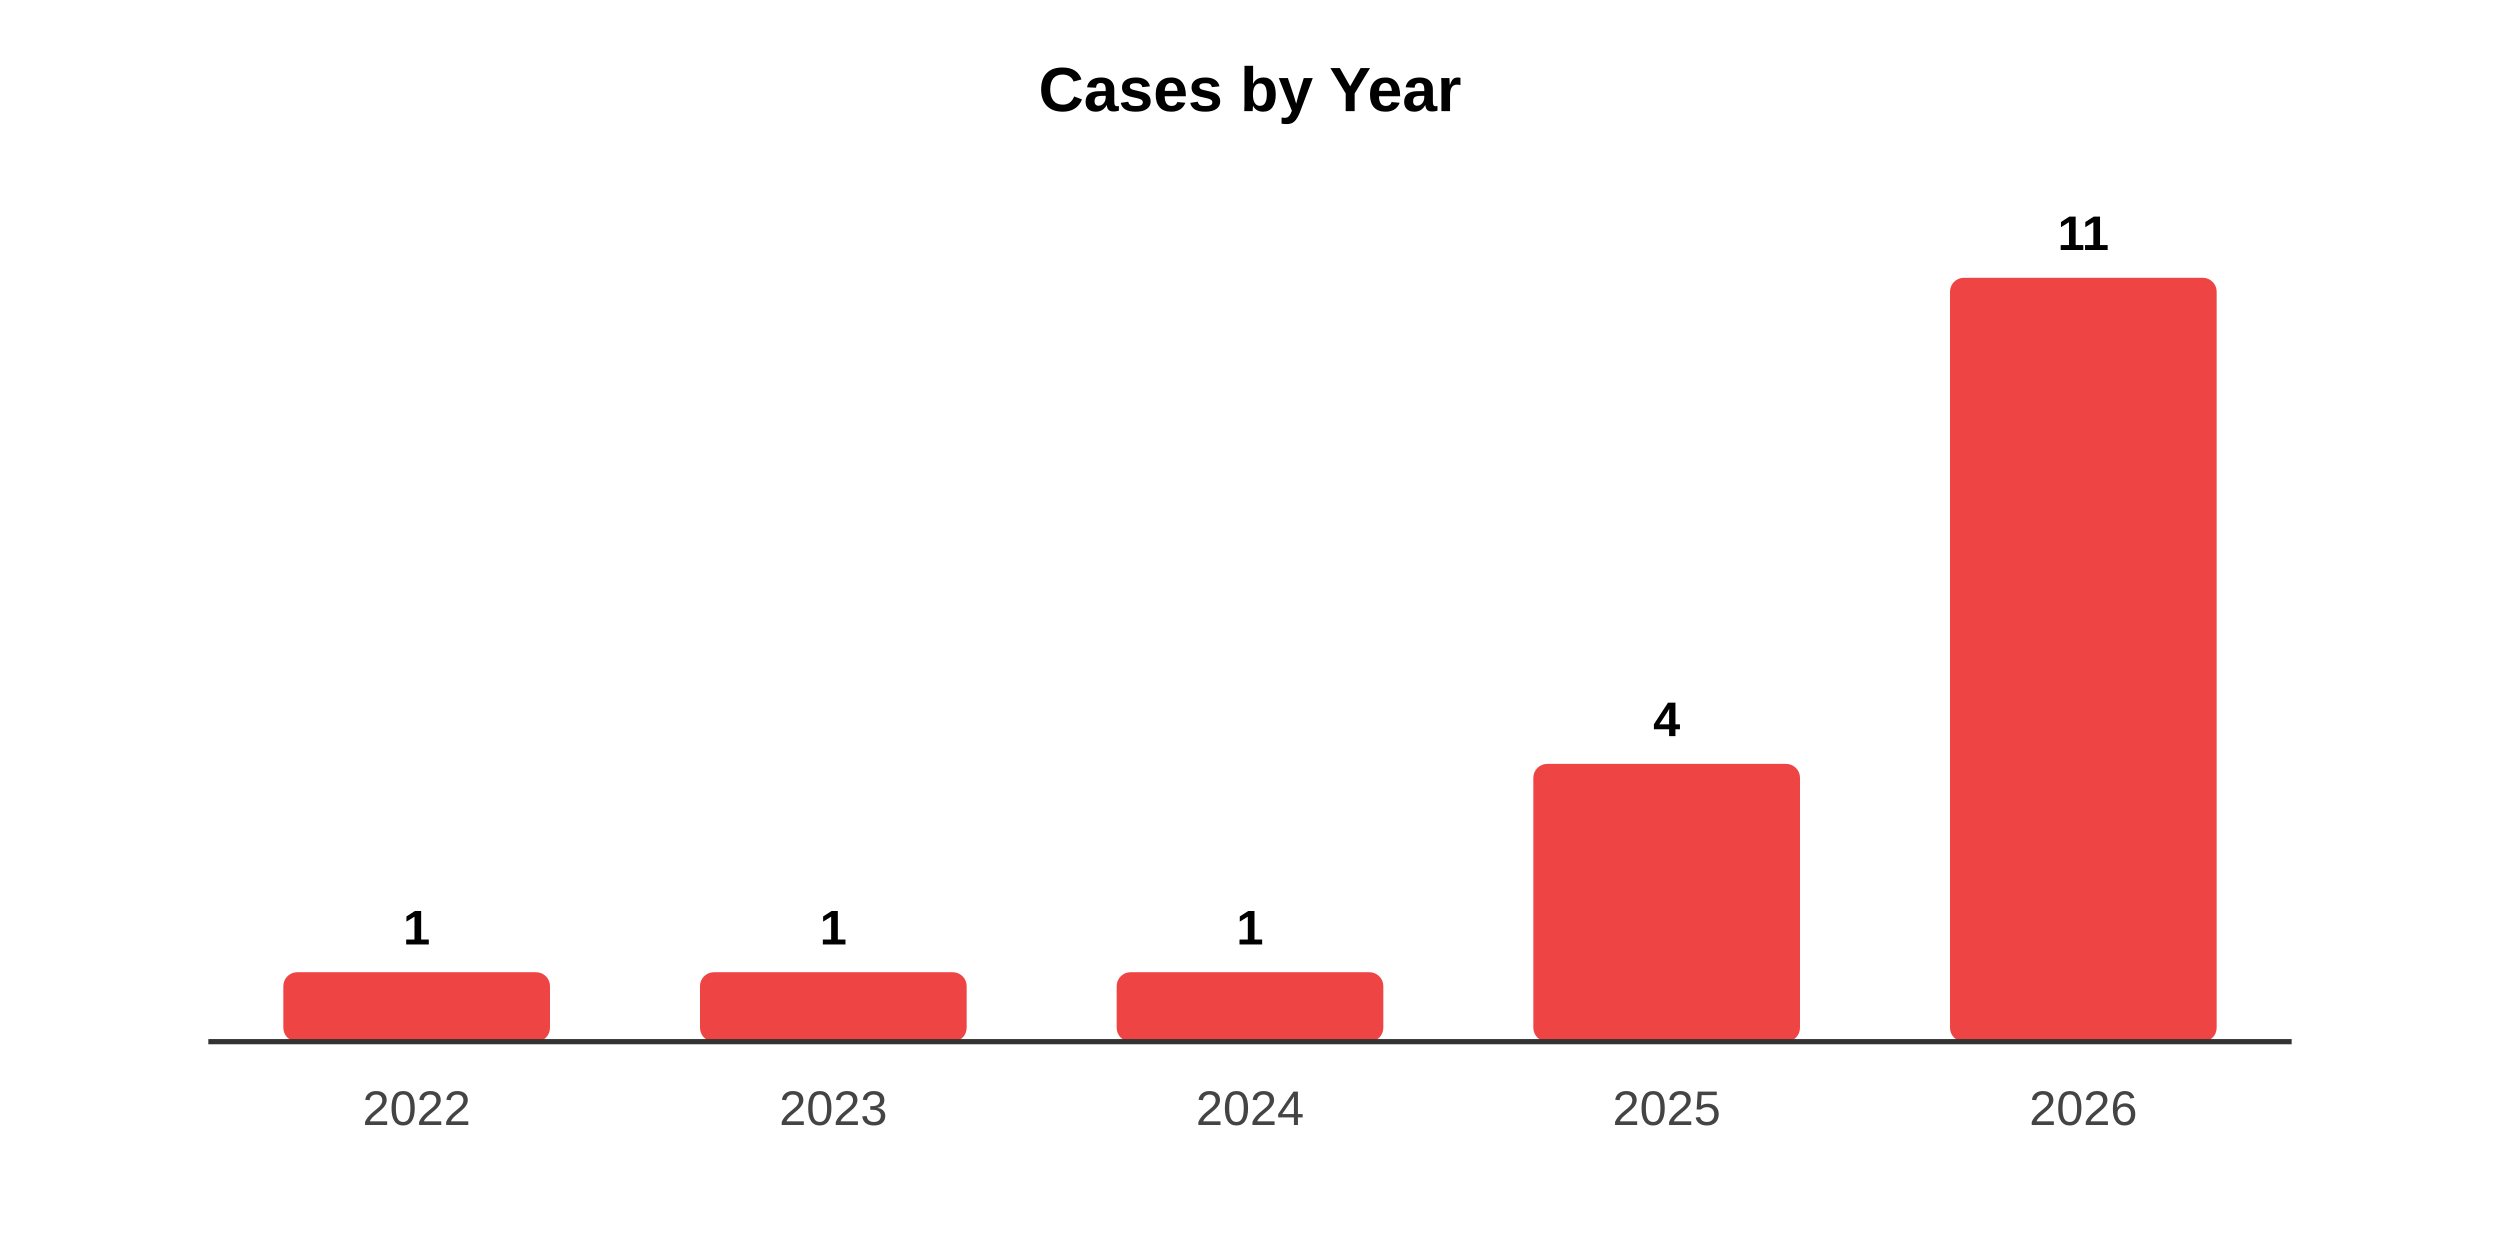
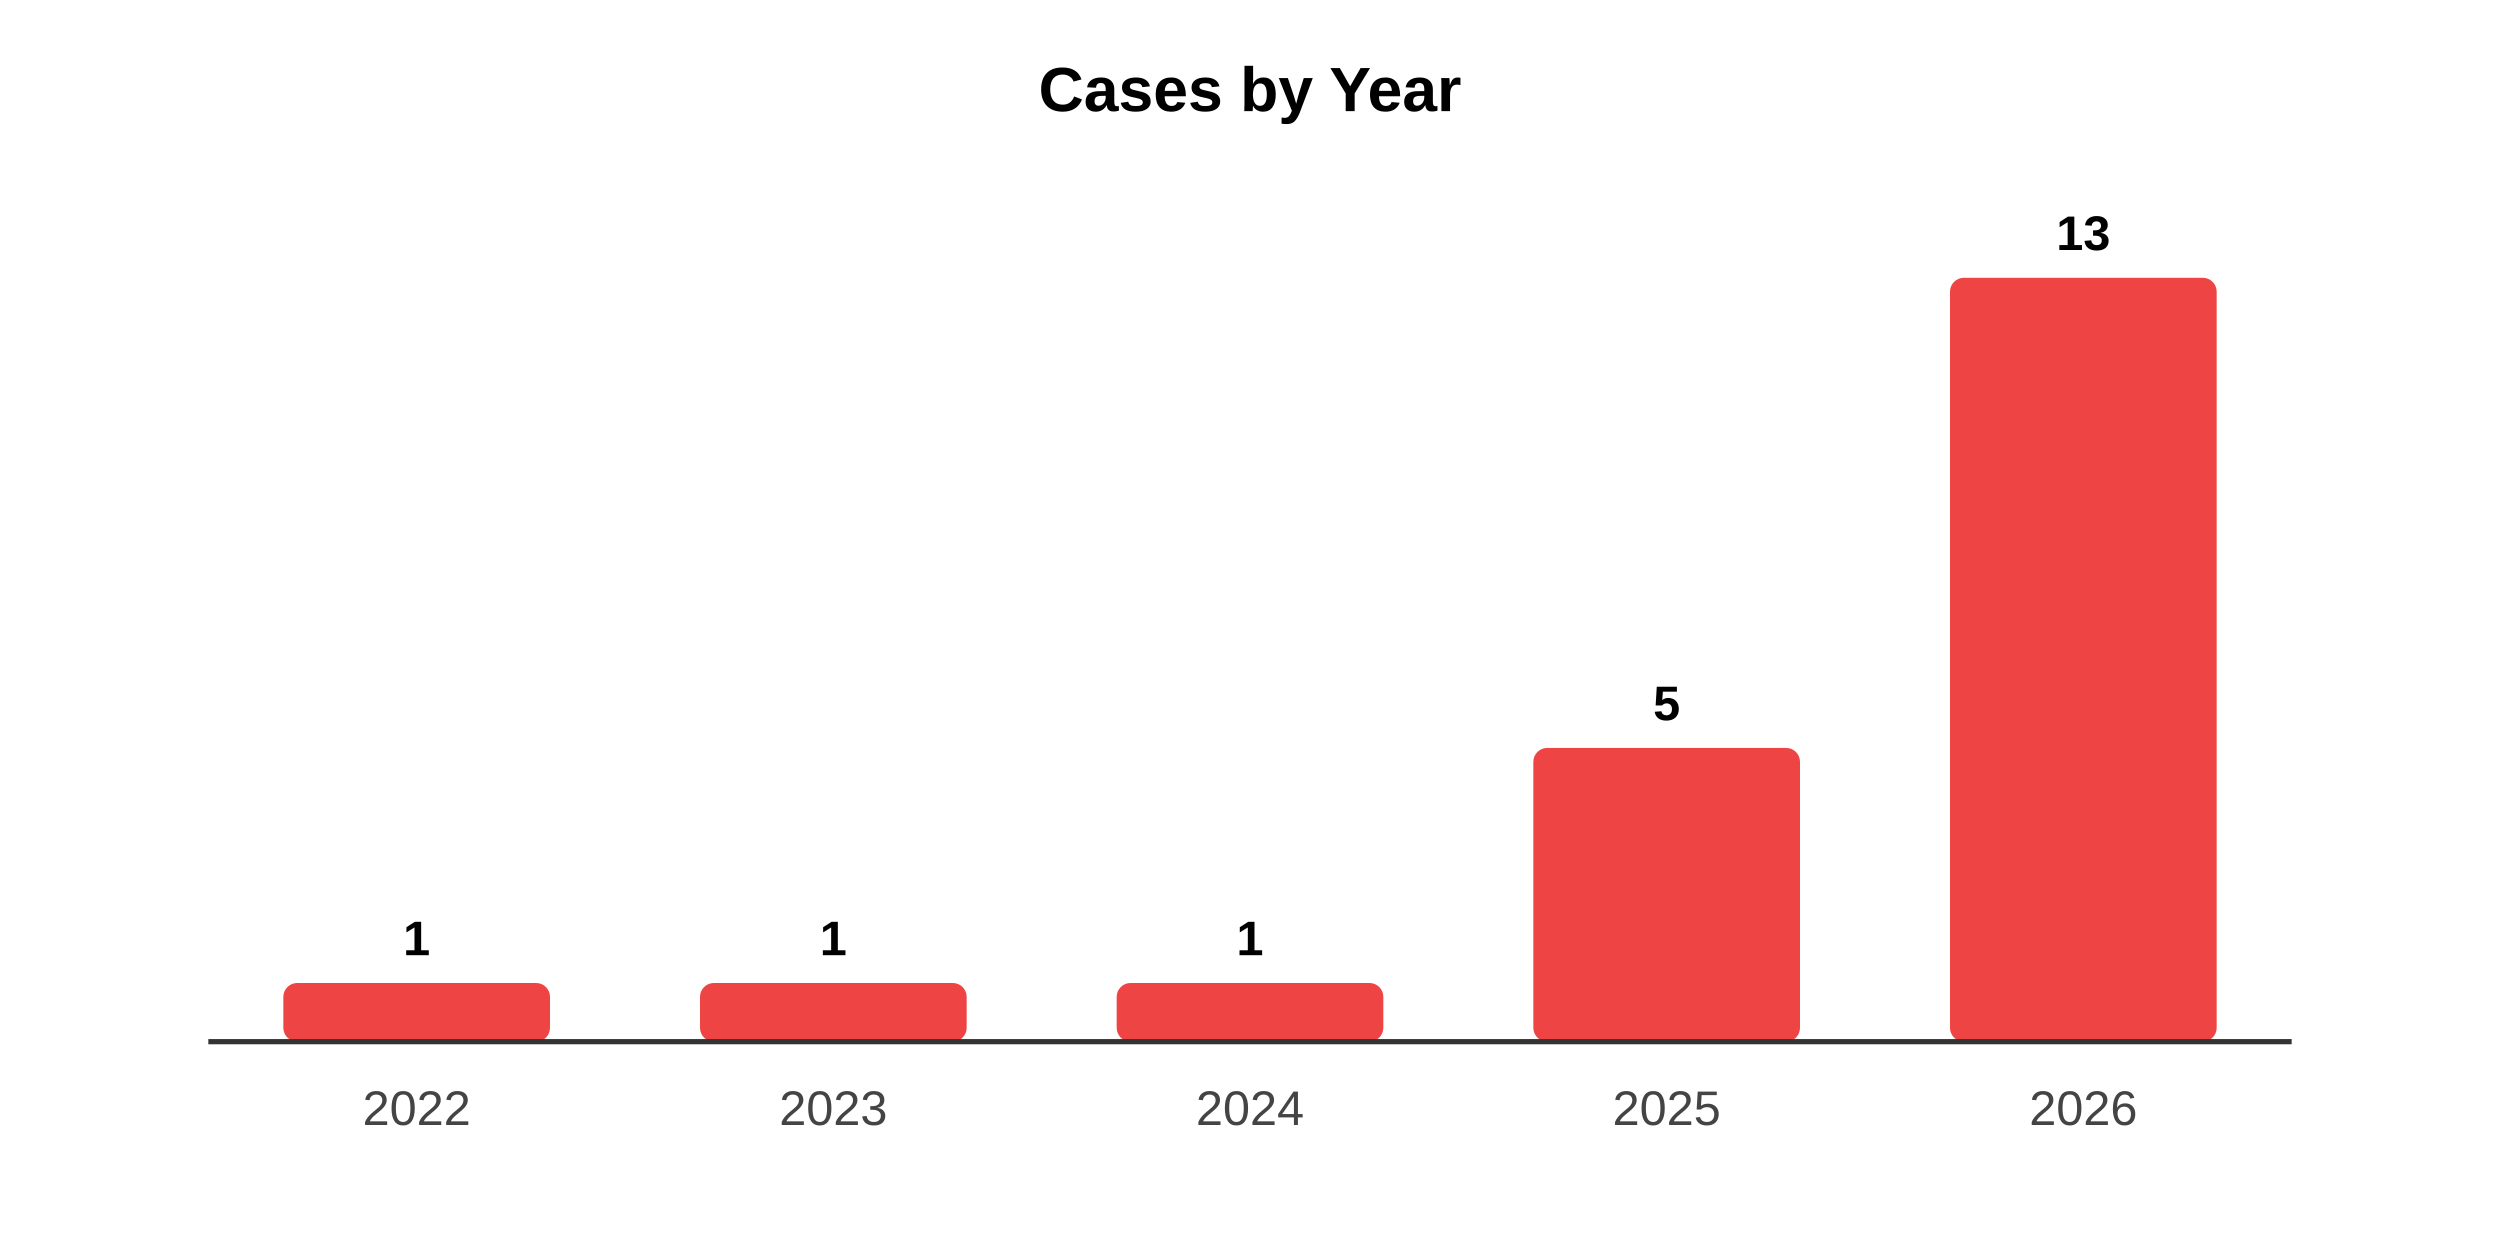
<svg xmlns="http://www.w3.org/2000/svg" width="720" height="360" viewBox="0 0 720 360" preserveAspectRatio="xMidYMid meet" font-family="Arial, Helvetica, sans-serif">
  <text x="360.0" y="32" text-anchor="middle" font-size="18" font-weight="700">Cases by Year</text>
-   <rect x="81.6" y="280.0" width="76.8" height="20.0" rx="4" fill="#ef4444" />
-   <text x="120.0" y="272.0" text-anchor="middle" font-size="14" font-weight="700">1</text>
+   <rect x="81.6" y="283.1" width="76.8" height="16.9" rx="4" fill="#ef4444" />
+   <text x="120.0" y="275.1" text-anchor="middle" font-size="14" font-weight="700">1</text>
  <text x="120.0" y="324" text-anchor="middle" font-size="14" fill="#444">2022</text>
-   <rect x="201.6" y="280.0" width="76.8" height="20.0" rx="4" fill="#ef4444" />
-   <text x="240.0" y="272.0" text-anchor="middle" font-size="14" font-weight="700">1</text>
+   <rect x="201.6" y="283.1" width="76.8" height="16.9" rx="4" fill="#ef4444" />
+   <text x="240.0" y="275.1" text-anchor="middle" font-size="14" font-weight="700">1</text>
  <text x="240.0" y="324" text-anchor="middle" font-size="14" fill="#444">2023</text>
-   <rect x="321.6" y="280.0" width="76.8" height="20.0" rx="4" fill="#ef4444" />
-   <text x="360.0" y="272.0" text-anchor="middle" font-size="14" font-weight="700">1</text>
+   <rect x="321.6" y="283.1" width="76.8" height="16.9" rx="4" fill="#ef4444" />
+   <text x="360.0" y="275.1" text-anchor="middle" font-size="14" font-weight="700">1</text>
  <text x="360.0" y="324" text-anchor="middle" font-size="14" fill="#444">2024</text>
-   <rect x="441.6" y="220.0" width="76.8" height="80.0" rx="4" fill="#ef4444" />
-   <text x="480.0" y="212.0" text-anchor="middle" font-size="14" font-weight="700">4</text>
+   <rect x="441.6" y="215.4" width="76.8" height="84.6" rx="4" fill="#ef4444" />
+   <text x="480.0" y="207.4" text-anchor="middle" font-size="14" font-weight="700">5</text>
  <text x="480.0" y="324" text-anchor="middle" font-size="14" fill="#444">2025</text>
  <rect x="561.6" y="80.0" width="76.8" height="220.0" rx="4" fill="#ef4444" />
-   <text x="600.0" y="72.0" text-anchor="middle" font-size="14" font-weight="700">11</text>
+   <text x="600.0" y="72.0" text-anchor="middle" font-size="14" font-weight="700">13</text>
  <text x="600.0" y="324" text-anchor="middle" font-size="14" fill="#444">2026</text>
  <line x1="60" y1="300" x2="660" y2="300" stroke="#333" stroke-width="1.5" />
</svg>
